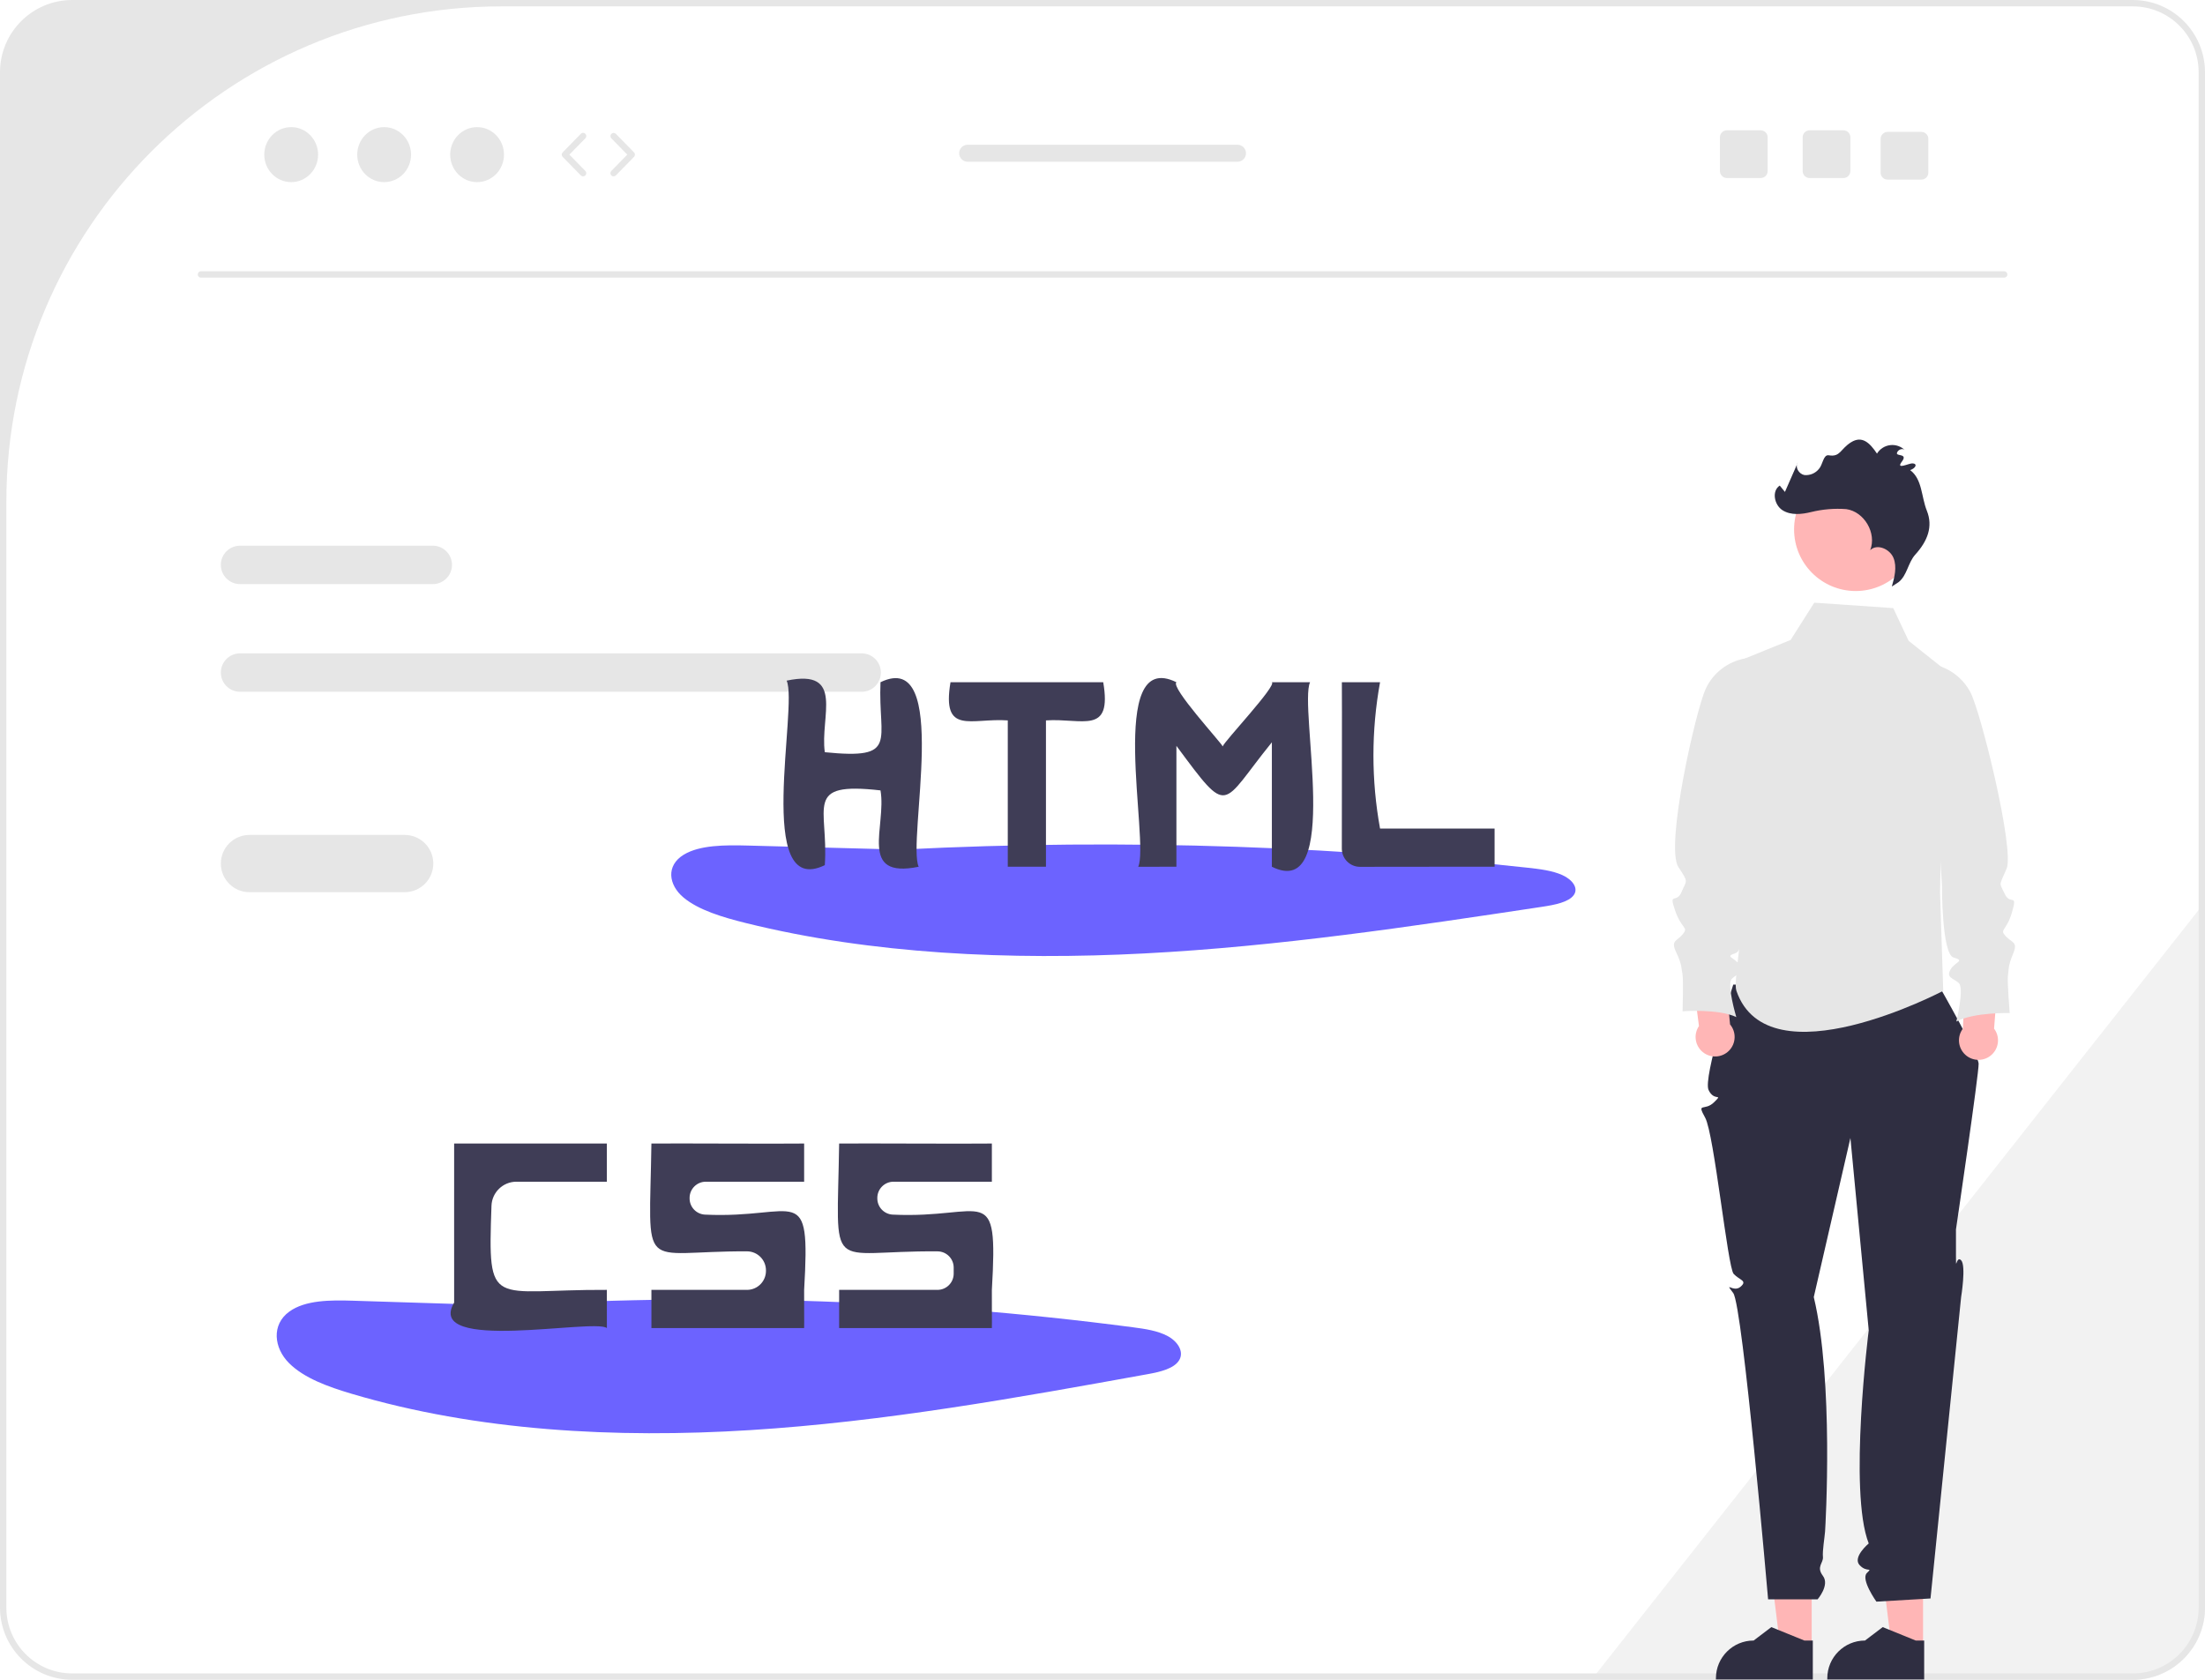
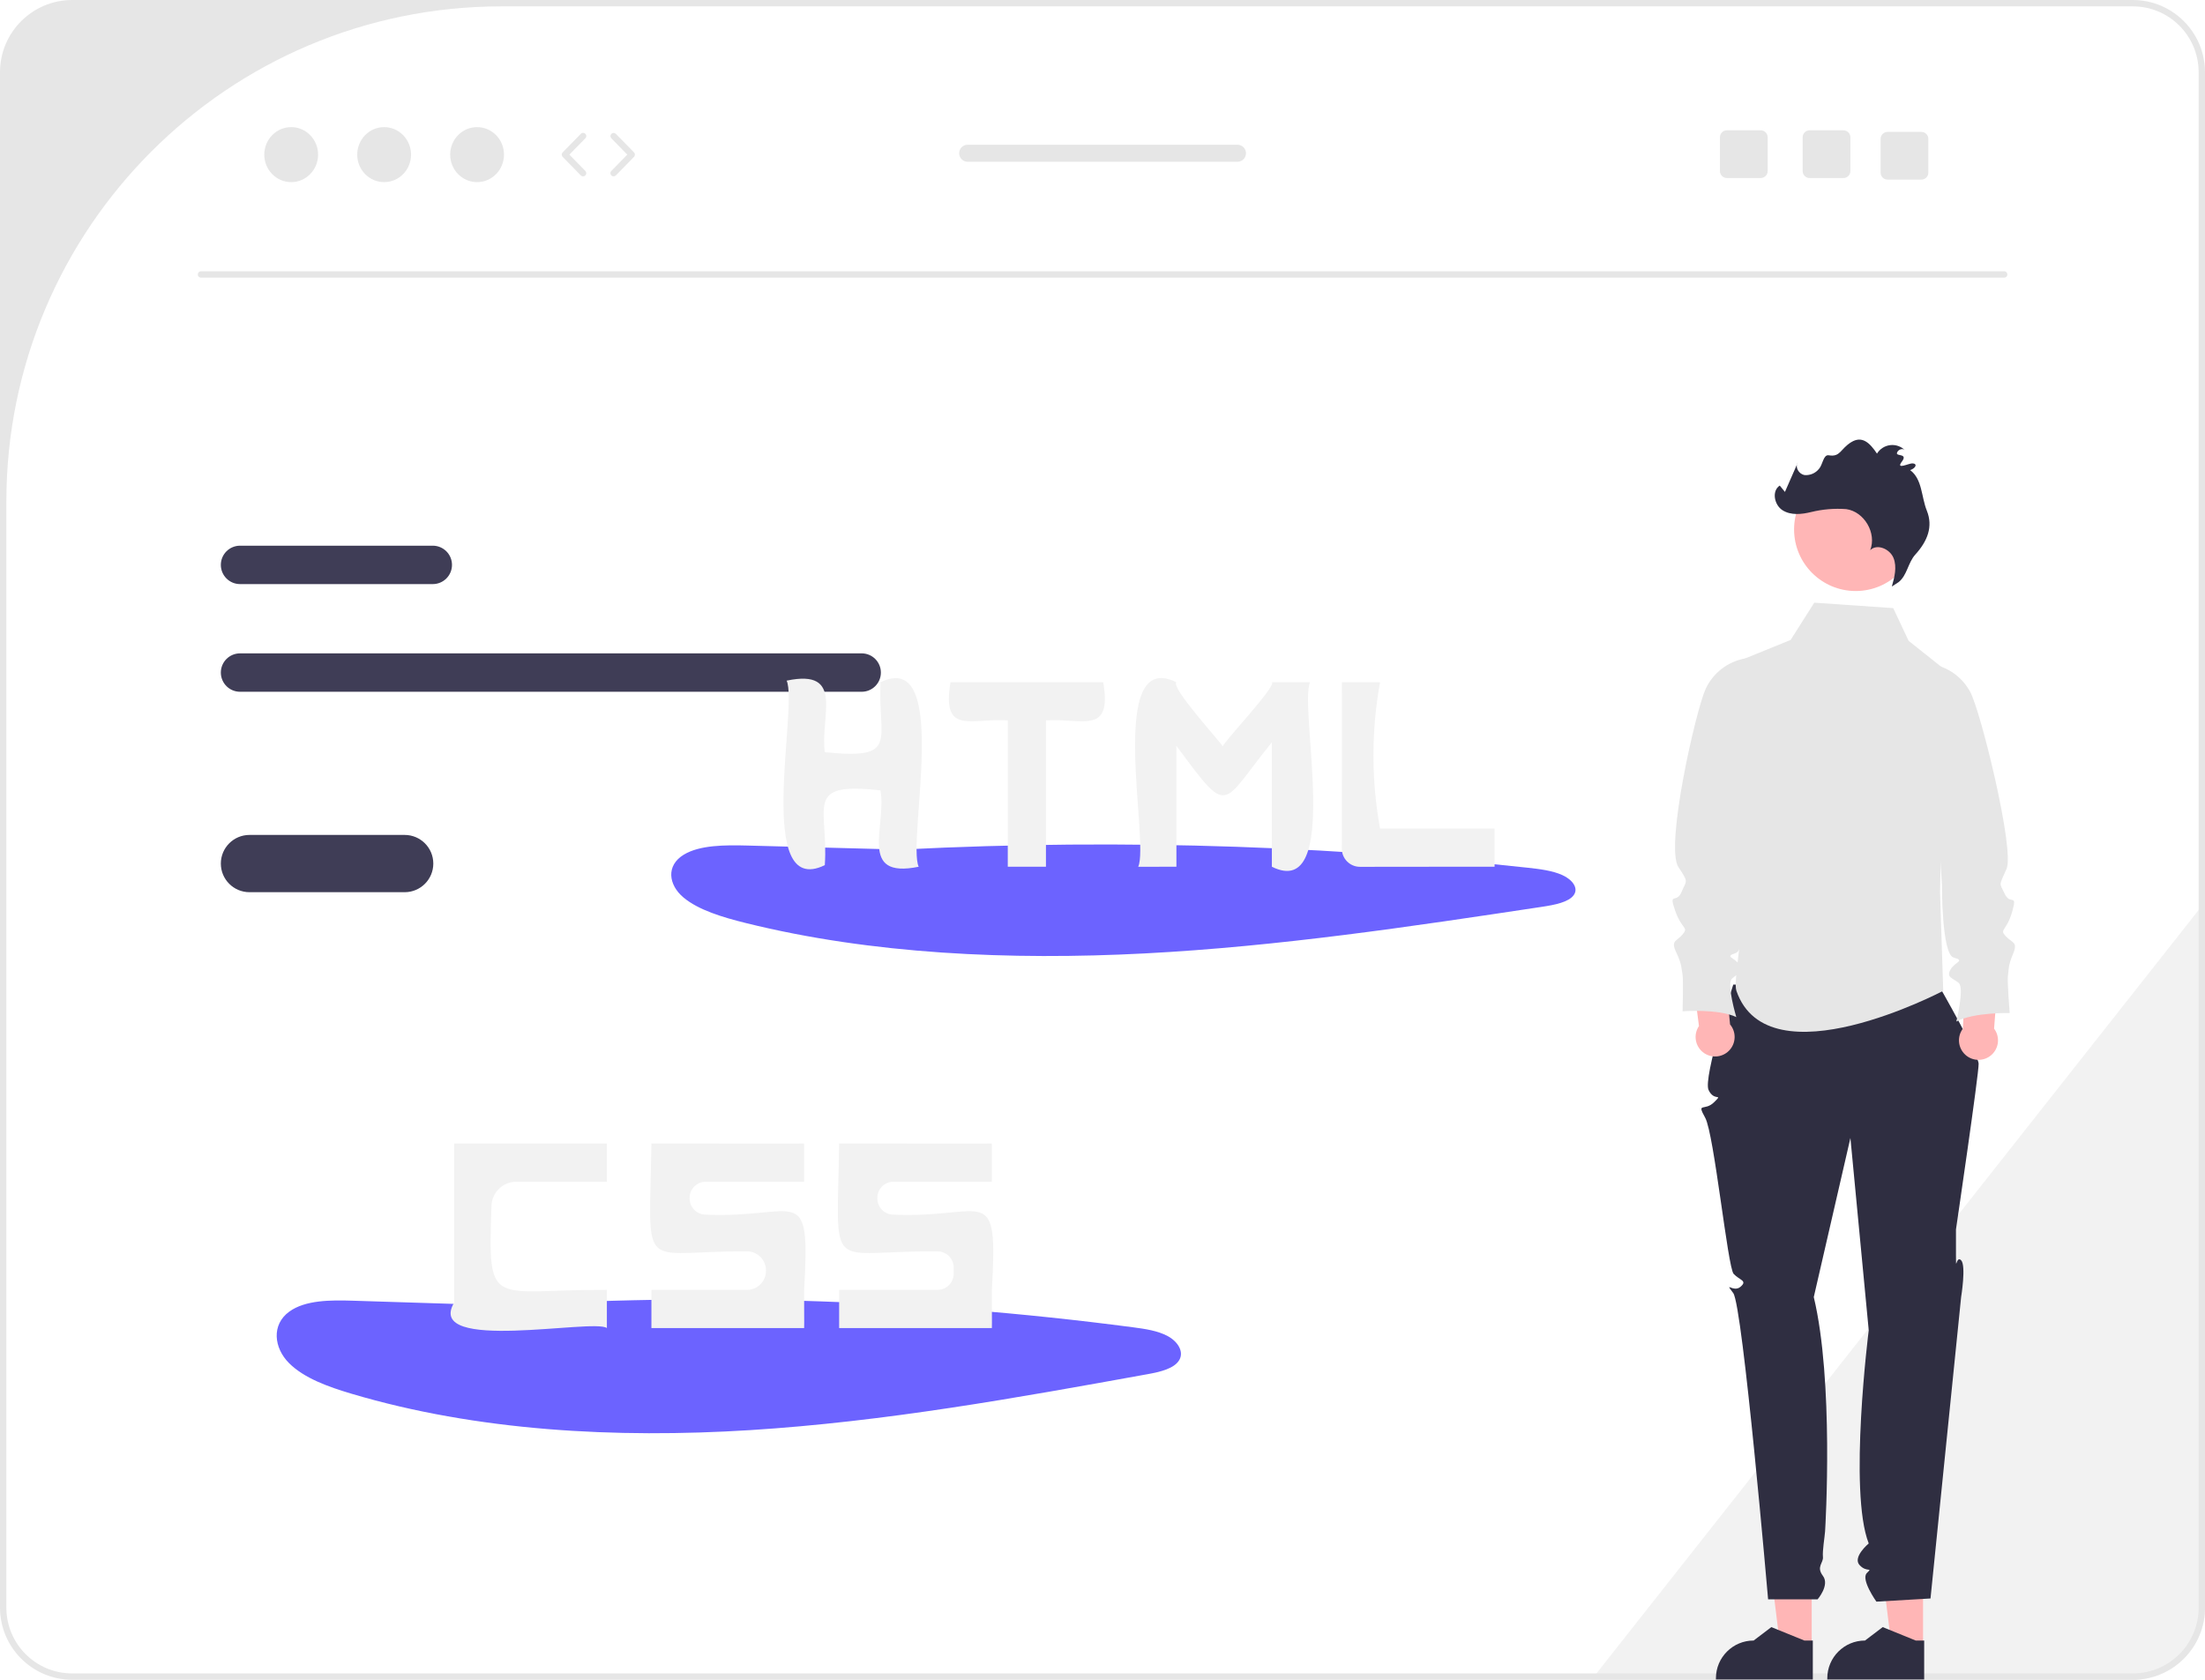
<svg xmlns="http://www.w3.org/2000/svg" data-name="Layer 1" width="693" height="528" viewBox="0 0 693 528">
  <path d="M946.5,469.5V691.31A22.717,22.717,0,0,1,923.81,714H753.67l1.58-2L944.5,472.04Z" transform="translate(-253.5 -186)" fill="#f2f2f2" />
-   <path d="M524.312,391.368H328.943a6.036,6.036,0,0,0,0,12.072H524.312a6.036,6.036,0,0,0,0-12.072Z" transform="translate(-253.5 -186)" fill="#e6e6e6" />
-   <path d="M389.518,357.524H328.943a6.036,6.036,0,0,0,0,12.072h60.575a6.036,6.036,0,0,0,0-12.072Z" transform="translate(-253.5 -186)" fill="#e6e6e6" />
+   <path d="M524.312,391.368H328.943a6.036,6.036,0,0,0,0,12.072H524.312a6.036,6.036,0,0,0,0-12.072Z" transform="translate(-253.5 -186)" fill="#3F3D56" />
+   <path d="M389.518,357.524H328.943a6.036,6.036,0,0,0,0,12.072h60.575a6.036,6.036,0,0,0,0-12.072Z" transform="translate(-253.5 -186)" fill="#3F3D56" />
  <path d="M923.81,186H276.19a22.717,22.717,0,0,0-22.69,22.69V691.31A22.717,22.717,0,0,0,276.19,714H923.81a22.717,22.717,0,0,0,22.69-22.69V208.69A22.717,22.717,0,0,0,923.81,186ZM944.5,691.31A20.69,20.69,0,0,1,923.81,712H276.19a20.69,20.69,0,0,1-20.69-20.69V343.676A155.676,155.676,0,0,1,411.176,188H923.81a20.69,20.69,0,0,1,20.69,20.69Z" transform="translate(-253.5 -186)" fill="#e6e6e6" />
  <path d="M883.39,273.269H316.66a1,1,0,0,1,0-2H883.39a1,1,0,0,1,0,2Z" transform="translate(-253.5 -186)" fill="#e6e6e6" />
  <ellipse cx="91.515" cy="48.603" rx="8.457" ry="8.645" fill="#e6e6e6" />
  <ellipse cx="120.729" cy="48.603" rx="8.457" ry="8.645" fill="#e6e6e6" />
  <ellipse cx="149.942" cy="48.603" rx="8.457" ry="8.645" fill="#e6e6e6" />
  <path d="M436.754,241.436a.997.997,0,0,1-.715-.301l-5.706-5.833a1.0 1,0,0,1,0-1.398l5.706-5.833a1,1,0,1,1,1.43,1.398l-5.022,5.133,5.022,5.134a1,1,0,0,1-.715,1.699Z" transform="translate(-253.5 -186)" fill="#e6e6e6" />
  <path d="M446.342,241.436a1,1,0,0,1-.715-1.699l5.021-5.134-5.021-5.133a1,1,0,0,1,1.43-1.398l5.706,5.833a1.0 1,0,0,1,0,1.398l-5.706,5.833A.997.997,0,0,1,446.342,241.436Z" transform="translate(-253.5 -186)" fill="#e6e6e6" />
  <path d="M832.852,226.959h-10.61a2.189,2.189,0,0,0-2.19,2.19v10.62a2.189,2.189,0,0,0,2.19,2.19h10.61a2.198,2.198,0,0,0,2.2-2.19v-10.62A2.198,2.198,0,0,0,832.852,226.959Z" transform="translate(-253.5 -186)" fill="#e6e6e6" />
  <path d="M806.852,226.959h-10.61a2.189,2.189,0,0,0-2.19,2.19v10.62a2.189,2.189,0,0,0,2.19,2.19h10.61a2.198,2.198,0,0,0,2.2-2.19v-10.62A2.198,2.198,0,0,0,806.852,226.959Z" transform="translate(-253.5 -186)" fill="#e6e6e6" />
  <path d="M857.352,227.459h-10.61a2.189,2.189,0,0,0-2.19,2.19v10.62a2.189,2.189,0,0,0,2.19,2.19h10.61a2.198,2.198,0,0,0,2.2-2.19v-10.62A2.198,2.198,0,0,0,857.352,227.459Z" transform="translate(-253.5 -186)" fill="#e6e6e6" />
  <path d="M642.43,231.499h-84.81a2.67,2.67,0,1,0,0,5.34h84.81a2.67,2.67,0,0,0,0-5.34Z" transform="translate(-253.5 -186)" fill="#e6e6e6" />
  <path d="M415.107,596.446l-50.717-1.603c-7.034-.222-14.944-.211-19.962,3.424-5.694,4.126-4.832,11.435-.104,16.176s12.277,7.45,19.686,9.652c39.364,11.7,82.929,14.075,125.229,11.428s83.73-10.131,124.955-17.59c3.91-.707,8.341-1.725,9.936-4.446,1.542-2.632-.476-5.807-3.611-7.508s-7.109-2.275-10.943-2.781a1027.708,1027.708,0,0,0-209.501-5.976" transform="translate(-253.5 -186)" fill="#6c63ff" />
-   <path d="M506.23,557.44v-12c-8.708.123-39.87-.089-48,0-.605,41.941-4.313,33.725,30.048,33.888a5.975,5.975,0,0,1,5.952,5.967l0,.18a5.965,5.965,0,0,1-5.965,5.965H458.23v12h48c.067-.04-.049-11.587 0-12,2.03-34.765-1.986-22.261-31.166-23.656a5.095,5.095,0,0,1-4.835-5.095l0-.15a5.1,5.1,0,0,1,5.1-5.1Z" transform="translate(-253.5 -186)" fill="#3f3d56" />
-   <path d="M565.23,557.44v-12c-8.708.123-39.87-.089-48,0-.61,42.305-4.378,33.579,30.952,33.895a5.1,5.1,0,0,1,5.048,5.1c-0.0.63-0,1.275-0,1.907a5.099,5.099,0,0,1-5.1,5.098H517.23v12h48c.067-.04-.049-11.587 0-12,2.03-34.765-1.986-22.261-31.166-23.656a5.095,5.095,0,0,1-4.835-5.095l0-.15a5.1,5.1,0,0,1,5.1-5.1Z" transform="translate(-253.5 -186)" fill="#3f3d56" />
-   <path d="M444.23,557.44v-12h-48c-.034,10.703.025,39.032-0,50-9.409,15.929,44.042,4.901,48.003,8.004C444.23,603.44,444.23,591.44,444.23,591.44c-36.521-.191-37.439,6.646-36.264-26.43a7.844,7.844,0,0,1,7.834-7.571C426.358,557.44,444.23,557.44,444.23,557.44Z" transform="translate(-253.5 -186)" fill="#3f3d56" />
+   <path d="M506.23,557.44v-12c-8.708.123-39.87-.089-48,0-.605,41.941-4.313,33.725,30.048,33.888a5.975,5.975,0,0,1,5.952,5.967l0,.18a5.965,5.965,0,0,1-5.965,5.965H458.23v12h48c.067-.04-.049-11.587 0-12,2.03-34.765-1.986-22.261-31.166-23.656a5.095,5.095,0,0,1-4.835-5.095l0-.15a5.1,5.1,0,0,1,5.1-5.1Z" transform="translate(-253.5 -186)" fill="#F2F2F2" />
+   <path d="M565.23,557.44v-12c-8.708.123-39.87-.089-48,0-.61,42.305-4.378,33.579,30.952,33.895a5.1,5.1,0,0,1,5.048,5.1c-0.0.63-0,1.275-0,1.907a5.099,5.099,0,0,1-5.1,5.098H517.23v12h48c.067-.04-.049-11.587 0-12,2.03-34.765-1.986-22.261-31.166-23.656a5.095,5.095,0,0,1-4.835-5.095l0-.15a5.1,5.1,0,0,1,5.1-5.1Z" transform="translate(-253.5 -186)" fill="#F2F2F2" />
+   <path d="M444.23,557.44v-12h-48c-.034,10.703.025,39.032-0,50-9.409,15.929,44.042,4.901,48.003,8.004C444.23,603.44,444.23,591.44,444.23,591.44c-36.521-.191-37.439,6.646-36.264-26.43a7.844,7.844,0,0,1,7.834-7.571C426.358,557.44,444.23,557.44,444.23,557.44Z" transform="translate(-253.5 -186)" fill="#F2F2F2" />
  <path d="M539.107,453.112l-50.717-1.336c-7.034-.185-14.944-.176-19.962,2.854-5.694,3.439-4.832,9.532-.104,13.484s12.277,6.21,19.686,8.046c39.364,9.753,82.929,11.733,125.229,9.526s83.73-8.445,124.955-14.663c3.91-.59,8.341-1.438,9.936-3.706,1.542-2.194-.476-4.84-3.611-6.258s-7.109-1.896-10.943-2.318a1231.445,1231.445,0,0,0-209.501-4.981" transform="translate(-253.5 -186)" fill="#6c63ff" />
-   <path d="M530.23,400.44c-.817,18.526,5.992,24.358-17.501,21.998-1.587-11.052,6.462-26.39-11.999-22.496,3.698,8.018-10.303,68.844,11.996,57.995,1.252-18.275-7.002-26.29,17.504-23.494,1.965,11.297-7.207,27.921,11.999,23.996C538.531,450.417,552.532,389.596,530.23,400.44Z" transform="translate(-253.5 -186)" fill="#3f3d56" />
-   <path d="M653.23,400.44c1.647,1.017-15.09,18.724-15.452,20.175-.502-1.238-16.477-18.562-14.548-20.174-22.23-10.985-8.375,50.195-12.004,58.002.004-.003,12.004-.003,12.004-.003V420.442c16.867,22.75,13.735,18.922,30-1.117L653.23,458.44c22.229,10.989,8.376-50.199,12.004-58.003C665.23,400.44,653.23,400.44,653.23,400.44Z" transform="translate(-253.5 -186)" fill="#3f3d56" />
-   <path d="M600.23,400.44h-48c-2.82,16.822,6.505,11.18,18.002,12L570.23,458.44h12v-46C593.673,411.662,603.086,417.188,600.23,400.44Z" transform="translate(-253.5 -186)" fill="#3f3d56" />
-   <path d="M687.23,446.44a128.279,128.279,0,0,1,0-46h-12c.069,7.603-.021,38.282-.014,52.312a5.71,5.71,0,0,0,5.706,5.713c12.09.016,35.17-.073,42.309-.024L723.23,446.44Z" transform="translate(-253.5 -186)" fill="#3f3d56" />
-   <path d="M380.681,448.44H331.907a9,9,0,0,0,0,18h48.774a9,9,0,0,0,0-18Z" transform="translate(-253.5 -186)" fill="#e6e6e6" />
+   <path d="M530.23,400.44c-.817,18.526,5.992,24.358-17.501,21.998-1.587-11.052,6.462-26.39-11.999-22.496,3.698,8.018-10.303,68.844,11.996,57.995,1.252-18.275-7.002-26.29,17.504-23.494,1.965,11.297-7.207,27.921,11.999,23.996C538.531,450.417,552.532,389.596,530.23,400.44Z" transform="translate(-253.5 -186)" fill="#F2F2F2" />
+   <path d="M653.23,400.44c1.647,1.017-15.09,18.724-15.452,20.175-.502-1.238-16.477-18.562-14.548-20.174-22.23-10.985-8.375,50.195-12.004,58.002.004-.003,12.004-.003,12.004-.003V420.442c16.867,22.75,13.735,18.922,30-1.117L653.23,458.44c22.229,10.989,8.376-50.199,12.004-58.003C665.23,400.44,653.23,400.44,653.23,400.44Z" transform="translate(-253.5 -186)" fill="#F2F2F2" />
+   <path d="M600.23,400.44h-48c-2.82,16.822,6.505,11.18,18.002,12L570.23,458.44h12v-46C593.673,411.662,603.086,417.188,600.23,400.44Z" transform="translate(-253.5 -186)" fill="#F2F2F2" />
+   <path d="M687.23,446.44a128.279,128.279,0,0,1,0-46h-12c.069,7.603-.021,38.282-.014,52.312a5.71,5.71,0,0,0,5.706,5.713c12.09.016,35.17-.073,42.309-.024L723.23,446.44Z" transform="translate(-253.5 -186)" fill="#F2F2F2" />
+   <path d="M380.681,448.44H331.907a9,9,0,0,0,0,18h48.774a9,9,0,0,0,0-18Z" transform="translate(-253.5 -186)" fill="#3F3D56" />
  <polygon points="569.392 517.568 559.491 517.567 554.781 479.377 569.394 479.378 569.392 517.568" fill="#ffb6b6" />
  <path d="M823.241,713.897l-30.447-.001v-.385a11.851,11.851,0,0,1,11.851-11.851h.001l5.562-4.219,10.377,4.22,2.658 0Z" transform="translate(-253.5 -186)" fill="#2f2e41" />
  <polygon points="604.392 517.568 594.491 517.567 589.781 479.377 604.394 479.378 604.392 517.568" fill="#ffb6b6" />
  <path d="M858.241,713.897l-30.447-.001v-.385a11.851,11.851,0,0,1,11.851-11.851h.001l5.562-4.219,10.377,4.22,2.658 0Z" transform="translate(-253.5 -186)" fill="#2f2e41" />
  <path d="M798.239,495.48s-9.526,29.258-7.768,33.109S795.23,529.44,792.23,532.44s-5.619-.189-2.809,4.906,7.066,47.034,8.938,49.064,4.446,2.085,2.159,4.057S795.23,588.44,798.23,592.44s10.961,96.276,10.961,96.276h15.551s3.873-4.465,1.681-7.37.192-4.025,0-5.965.537-6.123.672-8.031,2.764-47.378-3.551-73.643l11.514-50.012,5.757,60.446s-6.416,50.702,0,67.001c0,0-5.172,4.307-2.878,6.803S842.23,678.44,840.23,680.44s3,9,3,9l17-1,9.622-94.734s1.622-9.88,0-11.573S868.23,586.44,868.23,580.44v-8s7.251-49.205,7.125-52.102S863.23,496.44,863.23,496.44Z" transform="translate(-253.5 -186)" fill="#2f2e41" />
  <path d="M848.519,377.147l-24.823-1.707-7.428,11.712-17.889,7.273v57.695A55.6,55.6,0,0,1,801.23,469.44c-.068,11.495-3.023,25.035-2,28,10,29,65,0,65,0l-1-31,1.357-70.059-11.239-8.964Z" transform="translate(-253.5 -186)" fill="#e6e6e6" />
  <path d="M797.233,508.005,795.521,489.763l-10.557-.476,2.496,19.221a6.133,6.133,0,1,0,9.773-.504Z" transform="translate(-253.5 -186)" fill="#ffb6b6" />
  <path d="M802.428,392.886l-.293.05a16.988,16.988,0,0,0-12.585,9.628c-3.023,6.538-12.84,49.517-8.537,55.998,3.338,5.027,2.527,4.046.958,7.838s-4.096-.254-2.025,5.764,4.347,5.159,2.424,7.485-3.894,1.869-2.025,5.764,1.566,5.209,1.919,6.675.046,11.782.046,11.782,11.276-.855,16.888,1.827c0,0-3.131-10.418-1.361-12.086s3.894-1.869,2.378-4.297-4.954-2.53-1.212-3.742,2.537-22.956,2.537-22.956C807.705,446.475,805.27,419.927,802.428,392.886Z" transform="translate(-253.5 -186)" fill="#e6e6e6" />
  <path d="M870.422,509.306l.789-18.304,10.519-1.008-1.523,19.323a6.133,6.133,0,1,1-9.786-.01Z" transform="translate(-253.5 -186)" fill="#ffb6b6" />
  <path d="M859.426,394.597l.295.035a16.988,16.988,0,0,1,13.054,8.981c3.349,6.377,13.945,49.569,11.351,55.496-2.419,5.528-2.319,4.168-.561,7.876s4.078-.461,2.313,5.654-4.081,5.372-2.044,7.597,3.984,1.671,2.313,5.654-1.301,5.281-1.58,6.764.548,11.769.548,11.769-11.305-.285-16.774,2.676c0,0,2.602-10.562.749-12.139s-3.984-1.671-2.592-4.172,4.821-2.777,1.022-3.799-3.692-22.798-3.692-22.798Z" transform="translate(-253.5 -186)" fill="#e6e6e6" />
  <circle cx="583.217" cy="166.41" r="19.362" fill="#ffb6b6" />
  <path d="M850.192,368.984c2.693-2.107,2.954-6.124,5.252-8.657,3.842-4.234,5.647-8.789,3.635-13.805-1.78-4.437-1.402-9.891-5.236-12.747,1.883-.682,2.326-2.097.665-2.123-1.12-.018-5.297,2.124-3.287-.544s-1.795-1.615-1.543-2.707,1.865-1.697,2.577-.831a5.64,5.64,0,0,0-8.846,1.012c-2.265-3.394-4.668-5.729-8.134-3.575-3.403,2.115-3.359,4.73-7.019,4.102-1.721-.295-1.883,2.955-3.059,4.246a5.247,5.247,0,0,1-4.609,1.966c-1.715-.324-3.027-2.462-2.066-3.919l-4.043,9.224-1.629-1.999c-2.589,1.687-1.739,6.09.867,7.751s5.993,1.306,8.994.57a35.276,35.276,0,0,1,11.052-.917c5.666.8,9.613,7.575,7.515,12.899,2.177-2.138,6.204-.364,7.332,2.471s.301,6.029-.535,8.964" transform="translate(-253.5 -186)" fill="#2f2e41" />
</svg>
